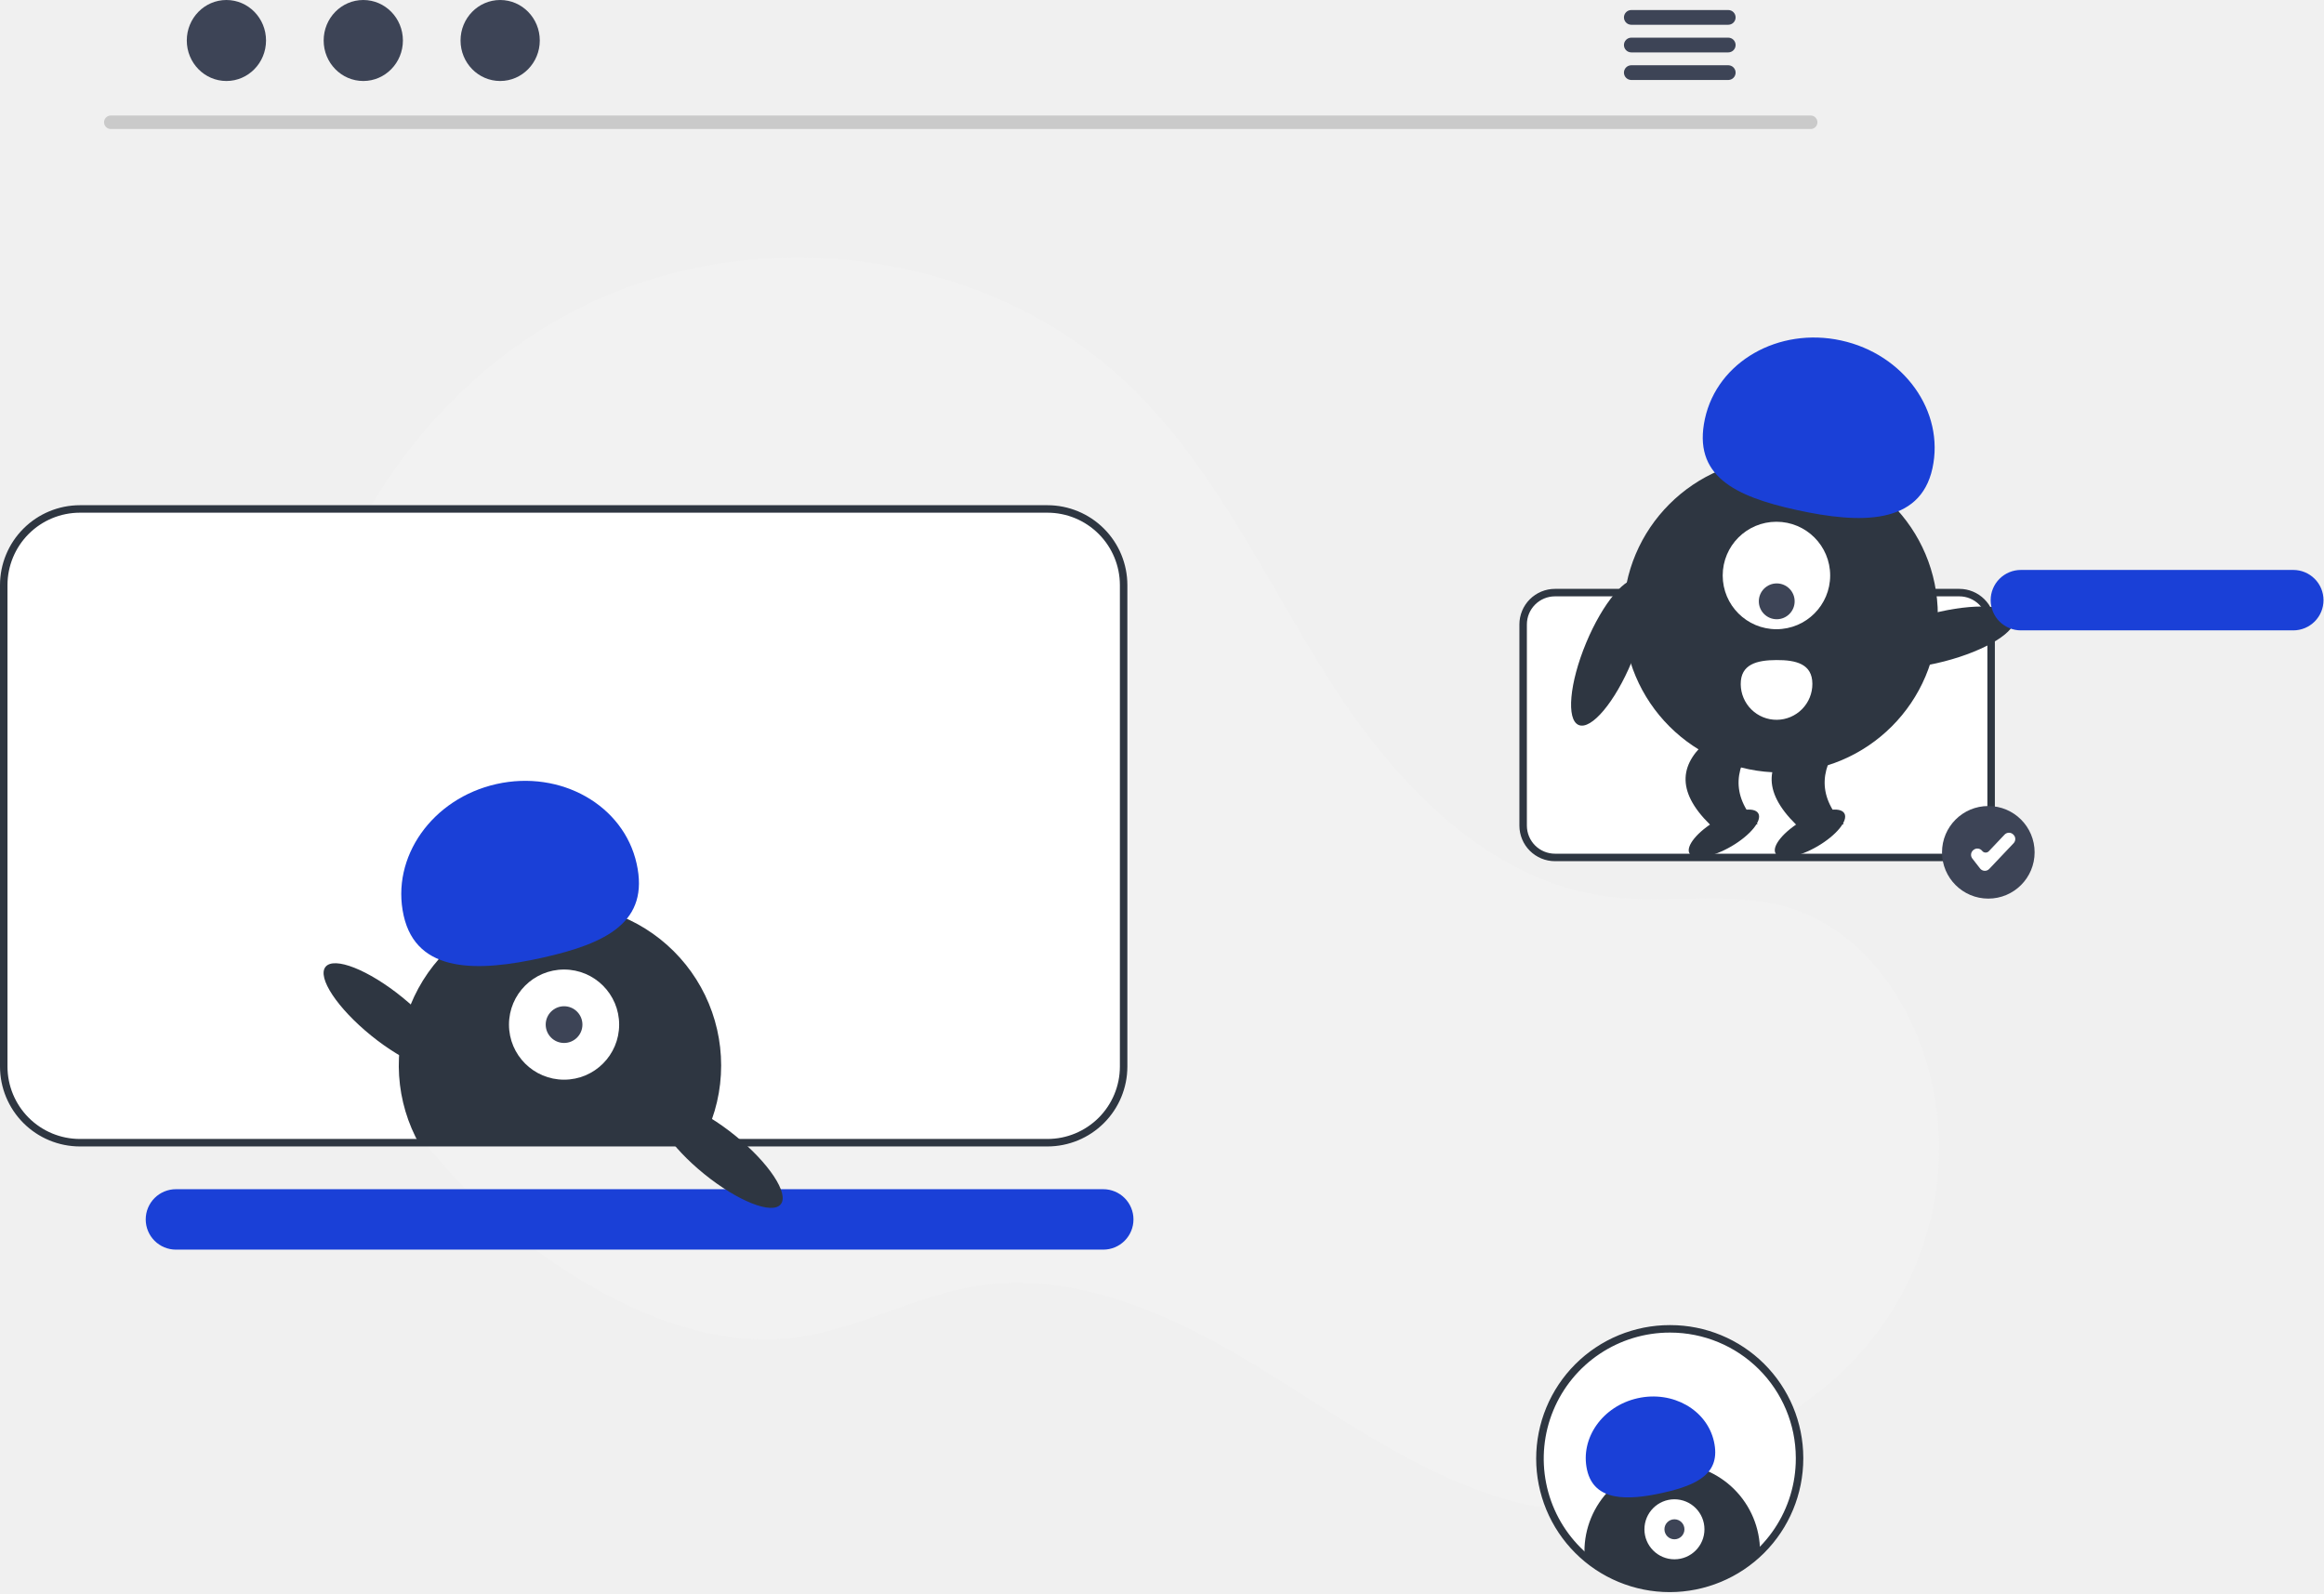
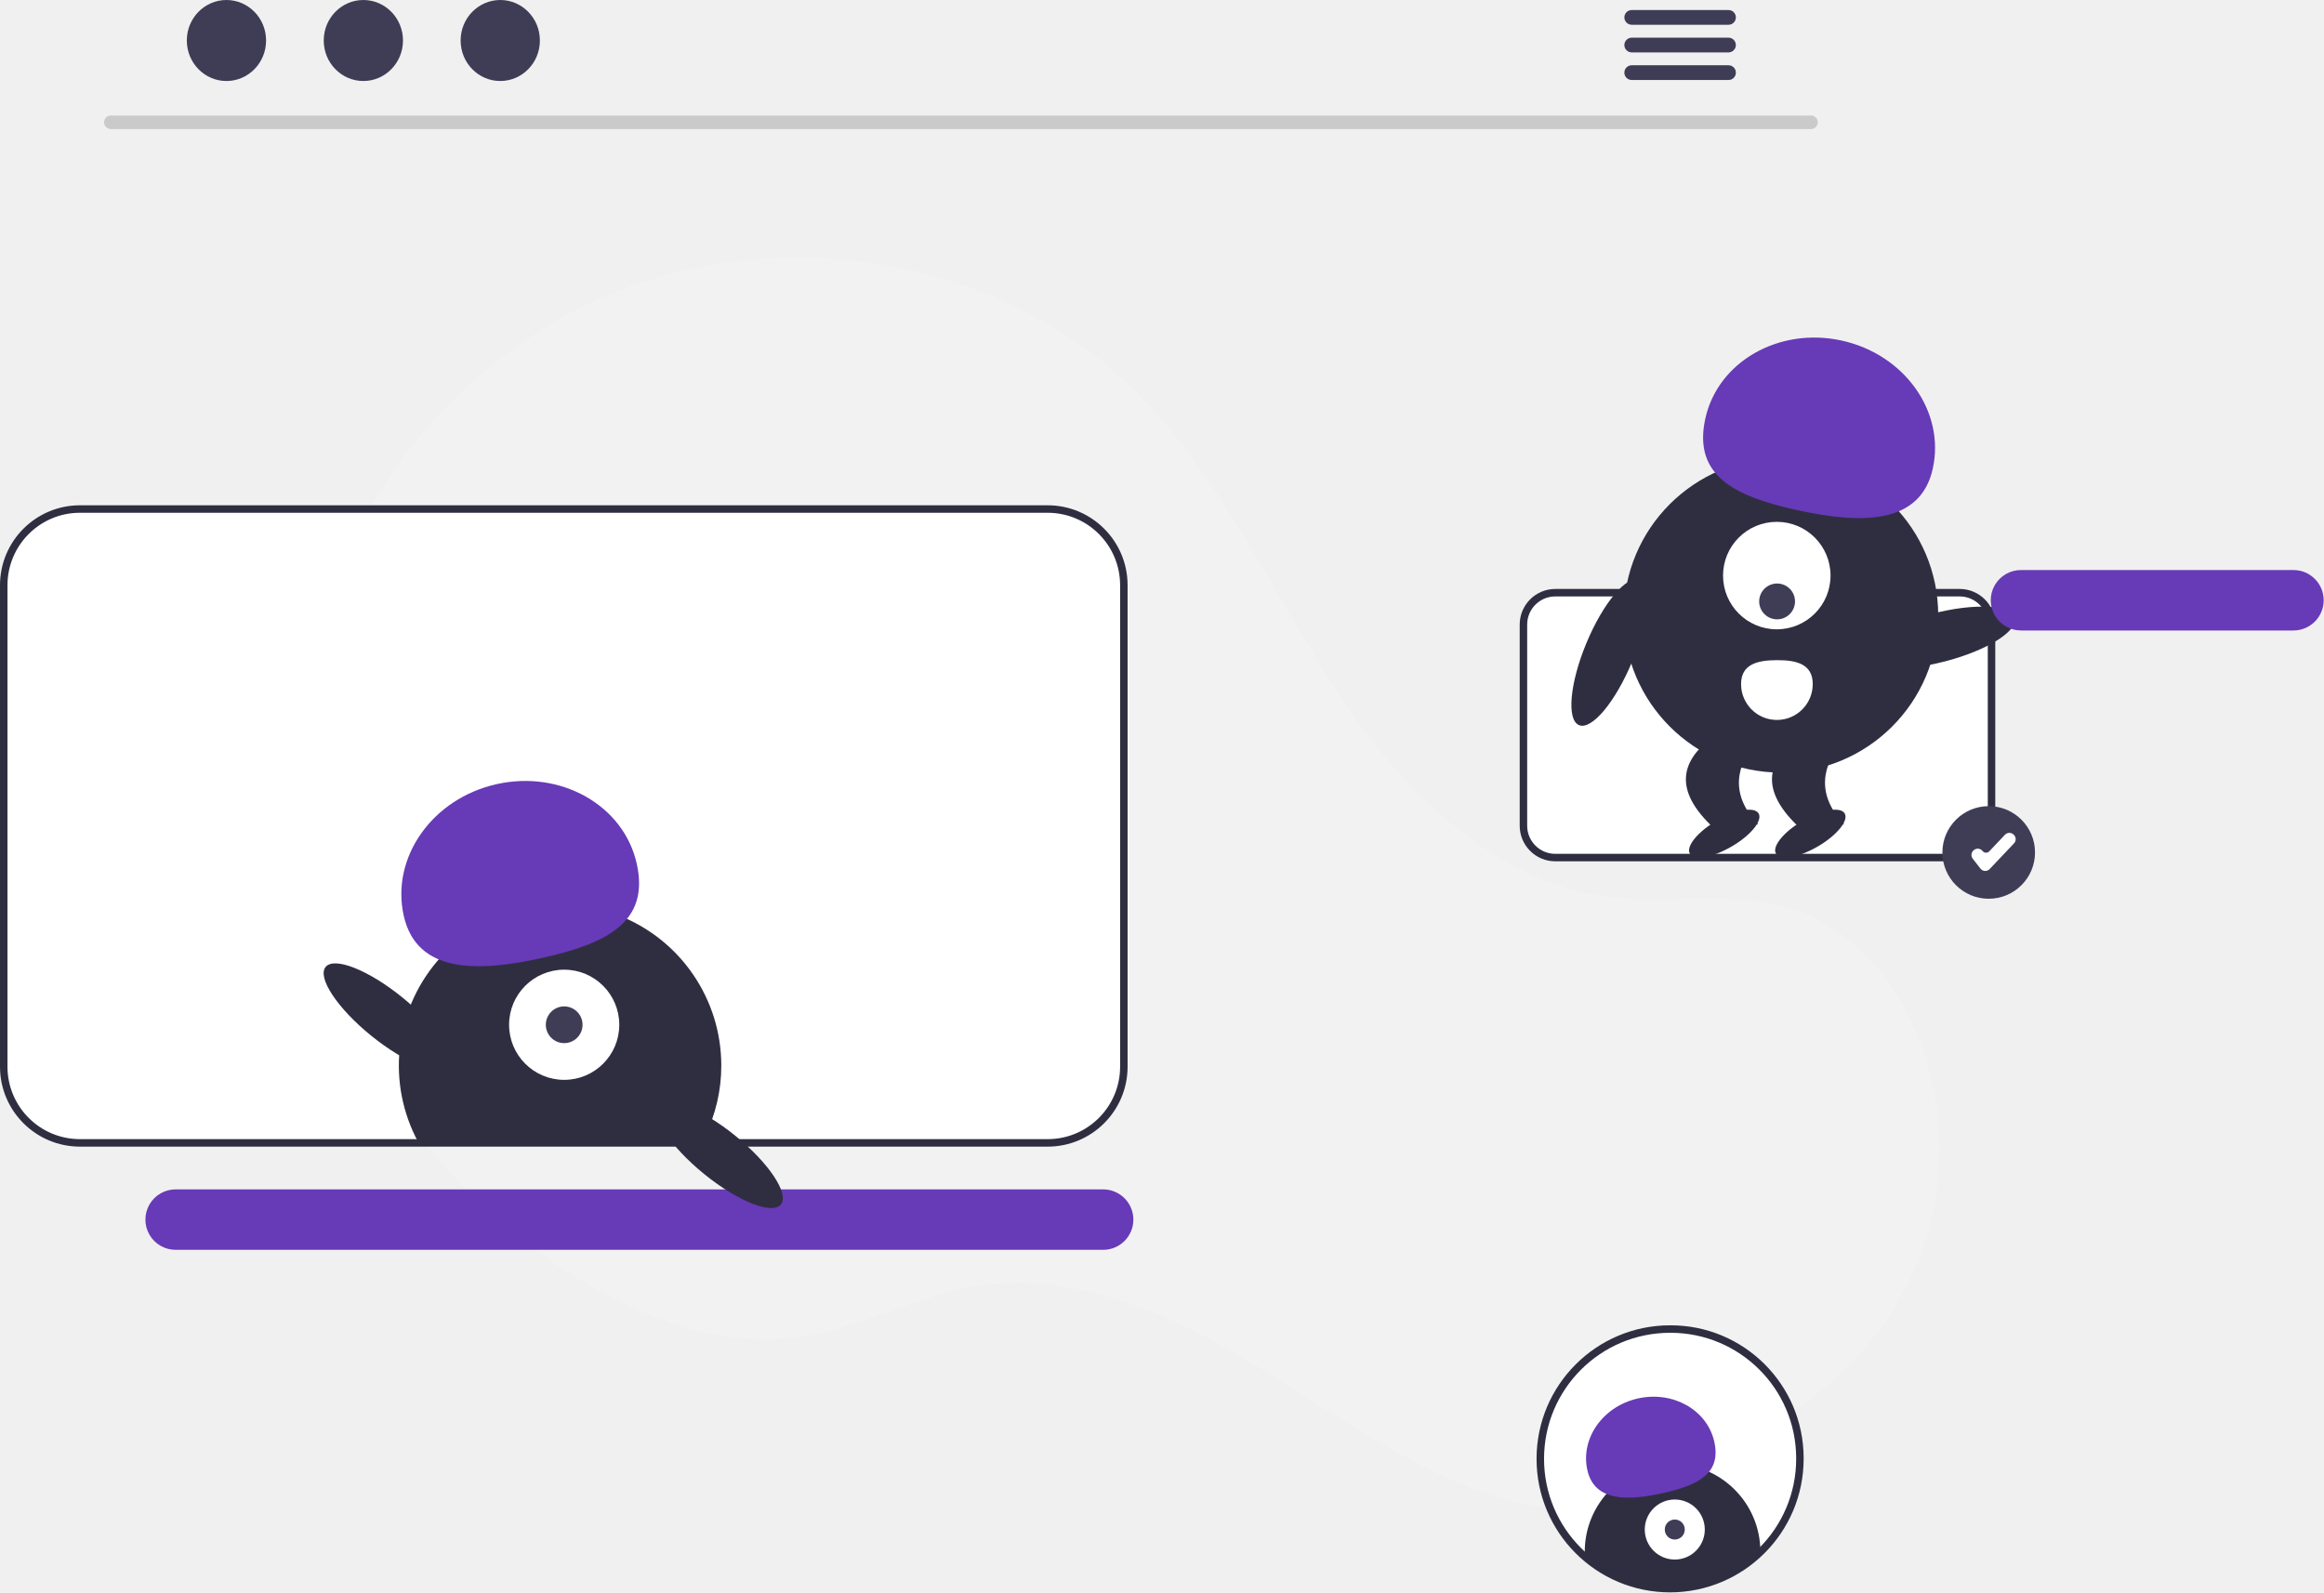
- <svg xmlns="http://www.w3.org/2000/svg" width="621" height="426" viewBox="0 0 621 426" fill="none">
-   <g clip-path="url(#clip0_121_1672)">
-     <path d="M485.273 372.578C511.228 352.809 523.625 319.589 515.864 287.899C515.671 287.112 515.468 286.326 515.253 285.543C510.108 266.732 497.379 248.854 478.827 242.843C463.249 237.797 446.246 241.678 429.995 239.671C398.093 235.731 373.36 209.919 355.957 182.893C338.554 155.867 325.18 125.615 302.055 103.288C263.938 66.485 201.76 58.561 154.5 82.517C107.241 106.473 77.137 159.622 78.421 212.59C79.705 265.559 111.15 316.201 156.816 343.07C173.592 352.941 192.995 359.933 212.305 357.486C229.06 355.363 244.284 346.36 260.96 343.688C287.179 339.485 313.231 351.34 335.908 365.154C358.585 378.967 380.49 395.341 406.259 401.745C431.281 407.964 462.281 390.09 485.273 372.578Z" fill="#F2F2F2" />
-     <path d="M279.906 136.023H21.336C15.943 136.029 10.773 138.174 6.96 141.988C3.147 145.801 1.002 150.971 0.996 156.363V285.053C1.002 290.446 3.147 295.616 6.96 299.429C10.773 303.242 15.943 305.387 21.336 305.393H279.906C285.299 305.389 290.47 303.244 294.283 299.431C298.097 295.617 300.241 290.446 300.246 285.053V156.363C300.241 150.97 298.097 145.799 294.283 141.986C290.47 138.172 285.299 136.028 279.906 136.023Z" fill="white" />
-     <path d="M279.907 306.396H21.34C15.682 306.389 10.258 304.139 6.258 300.138C2.257 296.138 0.006 290.713 0 285.055V156.362C0.006 150.704 2.257 145.279 6.258 141.279C10.258 137.278 15.682 135.028 21.34 135.021H279.907C285.565 135.028 290.989 137.278 294.99 141.279C298.99 145.279 301.241 150.704 301.247 156.362V285.055C301.241 290.713 298.99 296.138 294.99 300.138C290.989 304.139 285.565 306.389 279.907 306.396ZM21.34 137.021C16.213 137.027 11.297 139.067 7.671 142.692C4.045 146.318 2.006 151.234 2 156.362V285.055C2.006 290.183 4.045 295.099 7.671 298.725C11.297 302.35 16.213 304.39 21.34 304.396H279.907C285.034 304.39 289.95 302.35 293.576 298.725C297.202 295.099 299.241 290.183 299.247 285.055V156.362C299.241 151.234 297.202 146.318 293.576 142.692C289.95 139.067 285.034 137.027 279.907 137.021H21.34Z" fill="#2E3641" />
-     <path d="M294.801 333.972H47.012C44.87 333.972 42.816 333.122 41.302 331.607C39.787 330.093 38.937 328.039 38.937 325.897C38.937 323.755 39.787 321.701 41.302 320.186C42.816 318.672 44.87 317.821 47.012 317.821H294.801C296.943 317.821 298.997 318.672 300.511 320.186C302.026 321.701 302.876 323.755 302.876 325.897C302.876 328.039 302.026 330.093 300.511 331.607C298.997 333.122 296.943 333.972 294.801 333.972Z" fill="#1A40D7" />
-     <path d="M523.552 229.156H415.5C413.246 229.154 411.086 228.258 409.492 226.664C407.899 225.071 407.003 222.91 407 220.656V166.877C407.003 164.623 407.899 162.463 409.492 160.869C411.086 159.276 413.246 158.379 415.5 158.377H523.552C525.806 158.379 527.966 159.276 529.56 160.869C531.153 162.463 532.05 164.623 532.052 166.877V220.656C532.05 222.91 531.153 225.071 529.56 226.664C527.966 228.258 525.806 229.154 523.552 229.156Z" fill="white" />
-     <path d="M523.552 230.156H415.5C412.981 230.154 410.567 229.152 408.786 227.371C407.005 225.59 406.003 223.175 406 220.656V166.877C406.003 164.358 407.005 161.943 408.786 160.162C410.567 158.381 412.981 157.38 415.5 157.377H523.552C526.071 157.38 528.486 158.381 530.267 160.162C532.048 161.943 533.049 164.358 533.052 166.877V220.656C533.049 223.175 532.048 225.59 530.267 227.371C528.486 229.152 526.071 230.154 523.552 230.156ZM415.5 159.377C413.512 159.379 411.605 160.17 410.199 161.576C408.793 162.982 408.002 164.888 408 166.877V220.656C408.002 222.645 408.793 224.551 410.199 225.957C411.605 227.363 413.512 228.154 415.5 228.156H523.552C525.541 228.154 527.447 227.363 528.853 225.957C530.259 224.551 531.05 222.645 531.052 220.656V166.877C531.05 164.888 530.259 162.982 528.853 161.576C527.447 160.17 525.541 159.379 523.552 159.377H415.5Z" fill="#2E3641" />
-     <path d="M483.868 34.484H29.575C29.102 34.474 28.653 34.279 28.322 33.942C27.991 33.604 27.806 33.15 27.806 32.678C27.806 32.205 27.991 31.751 28.322 31.413C28.653 31.076 29.102 30.881 29.575 30.871H483.868C484.34 30.881 484.79 31.076 485.121 31.413C485.451 31.751 485.637 32.205 485.637 32.678C485.637 33.15 485.451 33.604 485.121 33.942C484.79 34.279 484.34 34.474 483.868 34.484Z" fill="#CACACA" />
-     <path d="M60.5 21.647C66.347 21.647 71.087 16.801 71.087 10.823C71.087 4.846 66.347 0 60.5 0C54.652 0 49.912 4.846 49.912 10.823C49.912 16.801 54.652 21.647 60.5 21.647Z" fill="#3D4456" />
-     <path d="M97.074 21.647C102.922 21.647 107.662 16.801 107.662 10.823C107.662 4.846 102.922 0 97.074 0C91.227 0 86.487 4.846 86.487 10.823C86.487 16.801 91.227 21.647 97.074 21.647Z" fill="#3D4456" />
-     <path d="M133.65 21.647C139.497 21.647 144.237 16.801 144.237 10.823C144.237 4.846 139.497 0 133.65 0C127.802 0 123.062 4.846 123.062 10.823C123.062 16.801 127.802 21.647 133.65 21.647Z" fill="#3D4456" />
-     <path d="M461.847 2.683H435.866C435.351 2.693 434.86 2.905 434.5 3.272C434.139 3.64 433.937 4.135 433.937 4.65C433.937 5.165 434.139 5.66 434.5 6.027C434.86 6.395 435.351 6.607 435.866 6.617H461.847C462.362 6.607 462.852 6.395 463.213 6.027C463.573 5.66 463.775 5.165 463.775 4.65C463.775 4.135 463.573 3.64 463.213 3.272C462.852 2.905 462.362 2.693 461.847 2.683Z" fill="#3D4456" />
-     <path d="M461.847 10.067H435.866C435.351 10.077 434.86 10.289 434.5 10.657C434.139 11.025 433.937 11.519 433.937 12.034C433.937 12.55 434.139 13.044 434.5 13.412C434.86 13.78 435.351 13.991 435.866 14.002H461.847C462.362 13.991 462.852 13.78 463.213 13.412C463.573 13.044 463.775 12.55 463.775 12.034C463.775 11.519 463.573 11.025 463.213 10.657C462.852 10.289 462.362 10.077 461.847 10.067Z" fill="#3D4456" />
-     <path d="M461.847 17.442H435.866C435.351 17.452 434.86 17.664 434.5 18.031C434.139 18.399 433.937 18.894 433.937 19.409C433.937 19.924 434.139 20.419 434.5 20.786C434.86 21.154 435.351 21.366 435.866 21.376H461.847C462.362 21.366 462.852 21.154 463.213 20.786C463.573 20.419 463.775 19.924 463.775 19.409C463.775 18.894 463.573 18.399 463.213 18.031C462.852 17.664 462.362 17.452 461.847 17.442Z" fill="#3D4456" />
-     <path d="M531.3 240.158C538.133 240.158 543.672 234.619 543.672 227.786C543.672 220.953 538.133 215.413 531.3 215.413C524.467 215.413 518.928 220.953 518.928 227.786C518.928 234.619 524.467 240.158 531.3 240.158Z" fill="#3D4456" />
-     <path d="M530.374 232.73C530.348 232.73 530.321 232.73 530.295 232.728C530.062 232.717 529.834 232.655 529.627 232.548C529.42 232.44 529.239 232.289 529.095 232.105L527.028 229.447C526.897 229.279 526.801 229.087 526.745 228.882C526.688 228.677 526.673 228.463 526.699 228.252C526.725 228.041 526.793 227.838 526.898 227.653C527.003 227.468 527.144 227.306 527.311 227.175L527.386 227.117C527.554 226.987 527.746 226.89 527.951 226.834C528.156 226.777 528.37 226.762 528.581 226.788C528.792 226.815 528.996 226.882 529.18 226.987C529.365 227.093 529.528 227.233 529.658 227.401C529.763 227.535 529.895 227.645 530.046 227.723C530.196 227.802 530.362 227.847 530.532 227.855C530.702 227.863 530.871 227.835 531.029 227.771C531.187 227.708 531.329 227.611 531.446 227.488L535.644 223.056C535.94 222.745 536.347 222.564 536.776 222.552C537.205 222.54 537.621 222.699 537.933 222.994L538.002 223.06C538.156 223.206 538.28 223.381 538.367 223.575C538.453 223.769 538.501 223.979 538.507 224.191C538.512 224.404 538.476 224.615 538.4 224.814C538.324 225.012 538.21 225.194 538.064 225.348L531.549 232.225C531.397 232.384 531.215 232.512 531.013 232.599C530.811 232.686 530.594 232.73 530.374 232.73Z" fill="white" />
-     <path d="M192.7 284.739C192.71 291.343 191.194 297.859 188.27 303.779C187.94 304.459 187.59 305.119 187.22 305.779H112.05C111.68 305.119 111.33 304.459 111 303.779C108.13 297.96 106.612 291.568 106.559 285.08C106.505 278.592 107.919 272.176 110.693 266.311C113.467 260.446 117.531 255.283 122.58 251.209C127.629 247.134 133.534 244.253 139.853 242.781C146.172 241.308 152.741 241.282 159.072 242.705C165.402 244.127 171.329 246.962 176.41 250.996C181.492 255.03 185.596 260.161 188.417 266.003C191.237 271.846 192.701 278.251 192.7 284.739Z" fill="#2E3641" />
-     <path d="M150.726 288.551C158.855 288.551 165.445 281.961 165.445 273.832C165.445 265.702 158.855 259.112 150.726 259.112C142.596 259.112 136.006 265.702 136.006 273.832C136.006 281.961 142.596 288.551 150.726 288.551Z" fill="white" />
-     <path d="M150.726 278.738C153.435 278.738 155.632 276.541 155.632 273.831C155.632 271.122 153.435 268.925 150.726 268.925C148.016 268.925 145.819 271.122 145.819 273.831C145.819 276.541 148.016 278.738 150.726 278.738Z" fill="#3D4456" />
-     <path d="M107.859 244.683C104.381 229.109 115.498 213.373 132.687 209.534C149.877 205.696 166.632 215.21 170.109 230.783C173.587 246.357 162.194 252.101 145.004 255.939C127.814 259.778 111.336 260.257 107.859 244.683Z" fill="#1A40D7" />
-     <path d="M208.621 321.853C210.915 319.024 205.47 310.807 196.459 303.5C187.448 296.193 178.284 292.562 175.99 295.391C173.696 298.22 179.141 306.436 188.151 313.744C197.162 321.051 206.327 324.682 208.621 321.853Z" fill="#2E3641" />
-     <path d="M119.621 284.853C121.915 282.024 116.47 273.807 107.459 266.5C98.448 259.192 89.284 255.562 86.99 258.391C84.696 261.219 90.141 269.436 99.151 276.744C108.162 284.051 117.327 287.682 119.621 284.853Z" fill="#2E3641" />
-     <path d="M519.56 176.751C530.793 173.85 539.161 168.639 538.25 165.113C537.339 161.587 527.495 161.08 516.262 163.981C505.029 166.883 496.662 172.093 497.572 175.62C498.483 179.146 508.328 179.653 519.56 176.751Z" fill="#2E3641" />
-     <path d="M436.001 176.897C440.453 166.184 441.336 156.366 437.972 154.969C434.609 153.571 428.274 161.123 423.822 171.836C419.37 182.549 418.487 192.367 421.85 193.764C425.214 195.162 431.549 187.61 436.001 176.897Z" fill="#2E3641" />
-     <path d="M475.797 206.445C499 206.445 517.81 187.635 517.81 164.432C517.81 141.23 499 122.42 475.797 122.42C452.595 122.42 433.785 141.23 433.785 164.432C433.785 187.635 452.595 206.445 475.797 206.445Z" fill="#2E3641" />
-     <path d="M469.676 220.301L456.912 220.36C447.57 211.163 448.952 203.781 456.806 197.493L469.569 197.434C463.685 204.679 462.117 212.199 469.676 220.301Z" fill="#2E3641" />
-     <path d="M462.657 226.181C467.73 223.22 470.943 219.278 469.833 217.375C468.722 215.473 463.709 216.33 458.636 219.291C453.563 222.252 450.35 226.194 451.46 228.097C452.57 229.999 457.583 229.141 462.657 226.181Z" fill="#2E3641" />
-     <path d="M492.676 220.301L479.912 220.36C470.57 211.163 471.952 203.781 479.806 197.493L492.569 197.434C486.685 204.679 485.117 212.199 492.676 220.301Z" fill="#2E3641" />
-     <path d="M485.657 226.181C490.73 223.22 493.943 219.278 492.833 217.375C491.722 215.473 486.709 216.33 481.636 219.291C476.563 222.252 473.35 226.194 474.46 228.097C475.57 229.999 480.583 229.141 485.657 226.181Z" fill="#2E3641" />
-     <path d="M474.684 168.16C482.614 168.16 489.043 161.732 489.043 153.801C489.043 145.871 482.614 139.443 474.684 139.443C466.754 139.443 460.326 145.871 460.326 153.801C460.326 161.732 466.754 168.16 474.684 168.16Z" fill="white" />
-     <path d="M474.766 165.495C477.409 165.495 479.552 163.352 479.552 160.709C479.552 158.065 477.409 155.922 474.766 155.922C472.122 155.922 469.979 158.065 469.979 160.709C469.979 163.352 472.122 165.495 474.766 165.495Z" fill="#3D4456" />
-     <path d="M516.369 125.173C519.69 109.965 508.775 94.665 491.989 90.999C475.203 87.332 458.903 96.689 455.581 111.896C452.259 127.104 463.399 132.656 480.185 136.322C496.971 139.988 513.047 140.381 516.369 125.173Z" fill="#1A40D7" />
-     <path d="M484.287 182.74C484.303 185.278 483.311 187.717 481.529 189.523C479.747 191.329 477.321 192.354 474.784 192.372C472.247 192.391 469.807 191.401 467.999 189.621C466.191 187.841 465.164 185.416 465.143 182.879L465.143 182.848L465.143 182.829C465.118 177.543 469.399 176.428 474.685 176.403C479.972 176.379 484.263 177.454 484.287 182.74Z" fill="white" />
-     <path d="M612.801 168.472H540.012C538.951 168.474 537.9 168.266 536.919 167.86C535.938 167.455 535.047 166.86 534.296 166.11C533.545 165.36 532.95 164.47 532.543 163.489C532.137 162.509 531.928 161.458 531.928 160.397C531.928 159.335 532.137 158.285 532.543 157.304C532.95 156.324 533.545 155.433 534.296 154.683C535.047 153.933 535.938 153.339 536.919 152.933C537.9 152.528 538.951 152.32 540.012 152.321H612.801C614.941 152.323 616.993 153.175 618.506 154.69C620.018 156.204 620.868 158.256 620.868 160.397C620.868 162.537 620.018 164.59 618.506 166.104C616.993 167.618 614.941 168.47 612.801 168.472Z" fill="#1A40D7" />
-     <path d="M480.861 389.821C480.861 396.68 478.827 403.385 475.017 409.088C471.206 414.791 465.79 419.236 459.453 421.861C453.116 424.486 446.143 425.173 439.416 423.834C432.689 422.496 426.51 419.193 421.66 414.343C416.81 409.493 413.507 403.314 412.169 396.587C410.831 389.86 411.518 382.887 414.142 376.55C416.767 370.213 421.212 364.797 426.915 360.986C432.618 357.176 439.323 355.142 446.182 355.142C455.34 355.103 464.139 358.703 470.643 365.152C477.146 371.6 480.822 380.368 480.861 389.526C480.862 389.624 480.862 389.723 480.861 389.821Z" fill="white" />
-     <path d="M446.182 425.501C441.495 425.504 436.853 424.582 432.522 422.79C428.191 420.999 424.256 418.371 420.94 415.057C417.625 411.744 414.995 407.81 413.201 403.48C411.407 399.15 410.483 394.509 410.483 389.822C410.483 385.135 411.407 380.493 413.201 376.163C414.995 371.833 417.625 367.899 420.94 364.586C424.256 361.272 428.191 358.645 432.522 356.853C436.853 355.061 441.495 354.14 446.182 354.142C446.234 354.142 446.286 354.142 446.338 354.142C455.734 354.144 464.746 357.868 471.404 364.498C478.061 371.129 481.821 380.127 481.861 389.522V389.821C481.85 399.281 478.088 408.35 471.399 415.039C464.71 421.728 455.641 425.49 446.182 425.501ZM446.332 356.142C446.282 356.142 446.235 356.142 446.186 356.142C439.525 356.141 433.013 358.116 427.474 361.816C421.934 365.516 417.617 370.776 415.067 376.93C412.517 383.084 411.85 389.856 413.149 396.389C414.448 402.923 417.655 408.924 422.365 413.635C427.075 418.346 433.076 421.554 439.609 422.854C446.143 424.153 452.915 423.487 459.069 420.938C465.224 418.389 470.484 414.072 474.185 408.533C477.886 402.994 479.861 396.483 479.861 389.821V389.531C479.813 380.667 476.26 372.181 469.979 365.925C463.697 359.67 455.197 356.153 446.332 356.142Z" fill="#2E3641" />
-     <path d="M470.299 414.66V414.733C464.063 420.777 455.785 424.258 447.103 424.489C438.422 424.719 429.971 421.68 423.424 415.975C423.395 415.542 423.38 415.094 423.38 414.66C423.372 408.439 425.835 402.468 430.228 398.063C434.622 393.657 440.585 391.177 446.807 391.169C453.029 391.16 458.999 393.623 463.405 398.017C467.81 402.41 470.29 408.374 470.299 414.595L470.299 414.66Z" fill="#2E3641" />
-     <path d="M447.43 416.733C451.859 416.733 455.45 413.142 455.45 408.713C455.45 404.284 451.859 400.694 447.43 400.694C443.002 400.694 439.411 404.284 439.411 408.713C439.411 413.142 443.002 416.733 447.43 416.733Z" fill="white" />
-     <path d="M447.43 411.387C448.907 411.387 450.104 410.19 450.104 408.713C450.104 407.237 448.907 406.04 447.43 406.04C445.954 406.04 444.757 407.237 444.757 408.713C444.757 410.19 445.954 411.387 447.43 411.387Z" fill="#3D4456" />
-     <path d="M424.075 392.833C422.181 384.348 428.237 375.774 437.603 373.683C446.968 371.592 456.096 376.775 457.991 385.26C459.885 393.745 453.678 396.874 444.313 398.965C434.948 401.056 425.97 401.318 424.075 392.833Z" fill="#1A40D7" />
-   </g>
-   <defs>
-     <clipPath id="clip0_121_1672">
-       <rect width="620.876" height="425.501" fill="white" />
-     </clipPath>
-   </defs>
+ <svg xmlns="http://www.w3.org/2000/svg" data-name="Layer 1" width="620.876" height="425.501" viewBox="0 0 620.876 425.501">
+   <path d="M774.835,609.827c25.955-19.769,38.352-52.989,30.591-84.679q-.289-1.181-.611-2.357c-5.145-18.811-17.874-36.689-36.427-42.699-15.578-5.047-32.581-1.166-48.832-3.173-31.902-3.94-56.635-29.752-74.038-56.778-17.403-27.026-30.777-57.278-53.902-79.605-38.117-36.803-100.295-44.727-147.555-20.771-47.26,23.956-77.363,77.104-76.08,130.073,1.284,52.969,32.729,103.611,78.396,130.48,16.776,9.87,36.179,16.863,55.489,14.416,16.755-2.123,31.979-11.126,48.655-13.799,26.219-4.202,52.27,7.652,74.948,21.466,22.677,13.814,44.582,30.188,70.351,36.592C720.843,645.213,751.843,627.34,774.835,609.827Z" transform="translate(-289.5618 -237.2495)" fill="#f2f2f2" />
+   <path d="M569.468,373.273h-258.57a20.364,20.364,0,0,0-20.34,20.34v128.69a20.364,20.364,0,0,0,20.34,20.34h258.57a20.357,20.357,0,0,0,20.34-20.34v-128.69A20.357,20.357,0,0,0,569.468,373.273Z" transform="translate(-289.5618 -237.2495)" fill="#fff" />
+   <path d="M569.469,543.645H310.902A21.365,21.365,0,0,1,289.562,522.305V393.611a21.365,21.365,0,0,1,21.34-21.34h258.566a21.365,21.365,0,0,1,21.34,21.34V522.305A21.365,21.365,0,0,1,569.469,543.645ZM310.902,374.271a19.363,19.363,0,0,0-19.34,19.34V522.305a19.363,19.363,0,0,0,19.34,19.34h258.566A19.363,19.363,0,0,0,588.809,522.305V393.611a19.363,19.363,0,0,0-19.34-19.34Z" transform="translate(-289.5618 -237.2495)" fill="#2f2e41" />
+   <path d="M584.363,571.222H336.574a8.076,8.076,0,1,1,0-16.151H584.363a8.076,8.076,0,0,1,0,16.151Z" transform="translate(-289.5618 -237.2495)" fill="#673ab7" />
+   <path d="M813.114,466.406H705.062a8.51,8.51,0,0,1-8.5-8.5V404.126a8.51,8.51,0,0,1,8.5-8.5H813.114a8.51,8.51,0,0,1,8.5,8.5V457.906A8.51,8.51,0,0,1,813.114,466.406Z" transform="translate(-289.5618 -237.2495)" fill="#fff" />
+   <path d="M813.114,467.406H705.062a9.511,9.511,0,0,1-9.5-9.5V404.126a9.511,9.511,0,0,1,9.5-9.5H813.114a9.511,9.511,0,0,1,9.5,9.5v53.78A9.511,9.511,0,0,1,813.114,467.406ZM705.062,396.626a7.508,7.508,0,0,0-7.5,7.5v53.78a7.508,7.508,0,0,0,7.5,7.5H813.114a7.508,7.508,0,0,0,7.5-7.5V404.126a7.508,7.508,0,0,0-7.5-7.5Z" transform="translate(-289.5618 -237.2495)" fill="#2f2e41" />
+   <path d="M773.43,271.734h-454.293a1.807,1.807,0,0,1,0-3.613h454.293a1.807,1.807,0,0,1,0,3.613Z" transform="translate(-289.5618 -237.2495)" fill="#cacaca" />
+   <ellipse cx="60.499" cy="10.823" rx="10.588" ry="10.823" fill="#3f3d56" />
+   <ellipse cx="97.074" cy="10.823" rx="10.588" ry="10.823" fill="#3f3d56" />
+   <ellipse cx="133.649" cy="10.823" rx="10.588" ry="10.823" fill="#3f3d56" />
+   <path d="M751.409,239.932h-25.981a1.968,1.968,0,0,0,0,3.934h25.981a1.968,1.968,0,0,0,0-3.934Z" transform="translate(-289.5618 -237.2495)" fill="#3f3d56" />
+   <path d="M751.409,247.317h-25.981a1.968,1.968,0,0,0,0,3.934h25.981a1.968,1.968,0,0,0,0-3.934Z" transform="translate(-289.5618 -237.2495)" fill="#3f3d56" />
+   <path d="M751.409,254.691h-25.981a1.968,1.968,0,0,0,0,3.934h25.981a1.968,1.968,0,0,0,0-3.934Z" transform="translate(-289.5618 -237.2495)" fill="#3f3d56" />
+   <circle cx="531.3" cy="227.786" r="12.372" fill="#3f3d56" />
+   <path d="M819.936,469.98c-.026,0-.053-.001-.079-.002a1.618,1.618,0,0,1-1.199-.623l-2.068-2.658a1.619,1.619,0,0,1,.284-2.272l.074-.058a1.618,1.618,0,0,1,2.272.284,1.181,1.181,0,0,0,1.788.087l4.198-4.432a1.621,1.621,0,0,1,2.289-.062l.069.066a1.618,1.618,0,0,1,.062,2.289l-6.515,6.877A1.617,1.617,0,0,1,819.936,469.98Z" transform="translate(-289.5618 -237.2495)" fill="#fff" />
+   <path d="M482.261,521.989a42.831,42.831,0,0,1-4.43,19.04c-.33.68-.68,1.34-1.05,2h-75.17c-.37-.66-.72-1.32-1.05-2a43.071,43.071,0,1,1,81.7-19.04Z" transform="translate(-289.5618 -237.2495)" fill="#2f2e41" />
+   <circle cx="150.726" cy="273.832" r="14.719" fill="#fff" />
+   <circle cx="150.726" cy="273.832" r="4.906" fill="#3f3d56" />
+   <path d="M397.42,481.933c-3.477-15.574,7.639-31.31,24.829-35.149s33.944,5.675,37.422,21.249-7.915,21.318-25.105,25.156S400.898,497.507,397.42,481.933Z" transform="translate(-289.5618 -237.2495)" fill="#673ab7" />
+   <ellipse cx="481.867" cy="545.871" rx="6.594" ry="21.006" transform="translate(-535.187 339.06) rotate(-50.95946)" fill="#2f2e41" />
+   <ellipse cx="392.867" cy="508.871" rx="6.594" ry="21.006" transform="translate(-539.3906 256.2388) rotate(-50.95946)" fill="#2f2e41" />
+   <ellipse cx="807.473" cy="407.616" rx="21.006" ry="6.594" transform="translate(-365.841 -22.36516) rotate(-14.48222)" fill="#2f2e41" />
+   <ellipse cx="719.473" cy="411.616" rx="21.006" ry="6.594" transform="translate(-226.2857 680.7999) rotate(-67.4341)" fill="#2f2e41" />
+   <circle cx="475.798" cy="164.433" r="42.012" fill="#2f2e41" />
+   <path d="M759.237,457.55l-12.763.059c-9.343-9.197-7.96-16.58-.106-22.867l12.763-.059C753.247,441.928,751.678,449.448,759.237,457.55Z" transform="translate(-289.5618 -237.2495)" fill="#2f2e41" />
+   <ellipse cx="750.208" cy="459.985" rx="10.636" ry="3.989" transform="translate(-419.1443 203.5703) rotate(-30.26634)" fill="#2f2e41" />
+   <path d="M782.237,457.55l-12.763.059c-9.343-9.197-7.96-16.58-.106-22.867l12.763-.059C776.247,441.928,774.678,449.448,782.237,457.55Z" transform="translate(-289.5618 -237.2495)" fill="#2f2e41" />
+   <ellipse cx="773.208" cy="459.985" rx="10.636" ry="3.989" transform="translate(-416.0092 215.1627) rotate(-30.26634)" fill="#2f2e41" />
+   <circle cx="474.684" cy="153.802" r="14.359" fill="#fff" />
+   <circle cx="474.766" cy="160.709" r="4.786" fill="#3f3d56" />
+   <path d="M805.931,362.423c3.322-15.208-7.593-30.508-24.38-34.175s-33.087,5.69-36.408,20.898,7.818,20.759,24.604,24.426S802.609,377.631,805.931,362.423Z" transform="translate(-289.5618 -237.2495)" fill="#673ab7" />
+   <path d="M773.849,419.99a9.572,9.572,0,0,1-19.144.138l-0-.031-0-.019c-.025-5.287,4.256-6.402,9.543-6.426S773.825,414.703,773.849,419.99Z" transform="translate(-289.5618 -237.2495)" fill="#fff" />
+   <path d="M902.363,405.722H829.574a8.076,8.076,0,1,1,0-16.151h72.789a8.076,8.076,0,0,1,0,16.151Z" transform="translate(-289.5618 -237.2495)" fill="#673ab7" />
+   <path d="M770.423,627.071a34.679,34.679,0,1,1-34.679-34.679h0a34.532,34.532,0,0,1,34.679,34.384Q770.424,626.923,770.423,627.071Z" transform="translate(-289.5618 -237.2495)" fill="#fff" />
+   <path d="M735.744,662.75a35.679,35.679,0,1,1,0-71.359c.052,0,.104-0.0.156-0a35.532,35.532,0,0,1,35.523,35.381v.299A35.72,35.72,0,0,1,735.744,662.75Zm.15-69.359c-.049,0-.096 0-.145 0a33.679,33.679,0,1,0,33.675,33.679v-.29A33.572,33.572,0,0,0,735.894,593.391Z" transform="translate(-289.5618 -237.2495)" fill="#2f2e41" />
+   <path d="M759.86,651.91v.072a34.648,34.648,0,0,1-46.875,1.243c-.029-.433-.043-.881-.043-1.315a23.459,23.459,0,0,1,46.918-.065V651.91Z" transform="translate(-289.5618 -237.2495)" fill="#2f2e41" />
+   <circle cx="447.43" cy="408.713" r="8.019" fill="#fff" />
+   <circle cx="447.43" cy="408.713" r="2.673" fill="#3f3d56" />
+   <path d="M713.637,630.082c-1.895-8.485,4.162-17.059,13.527-19.15s18.493,3.092,20.388,11.577-4.312,11.614-13.678,13.706S715.532,638.567,713.637,630.082Z" transform="translate(-289.5618 -237.2495)" fill="#673ab7" />
</svg>
